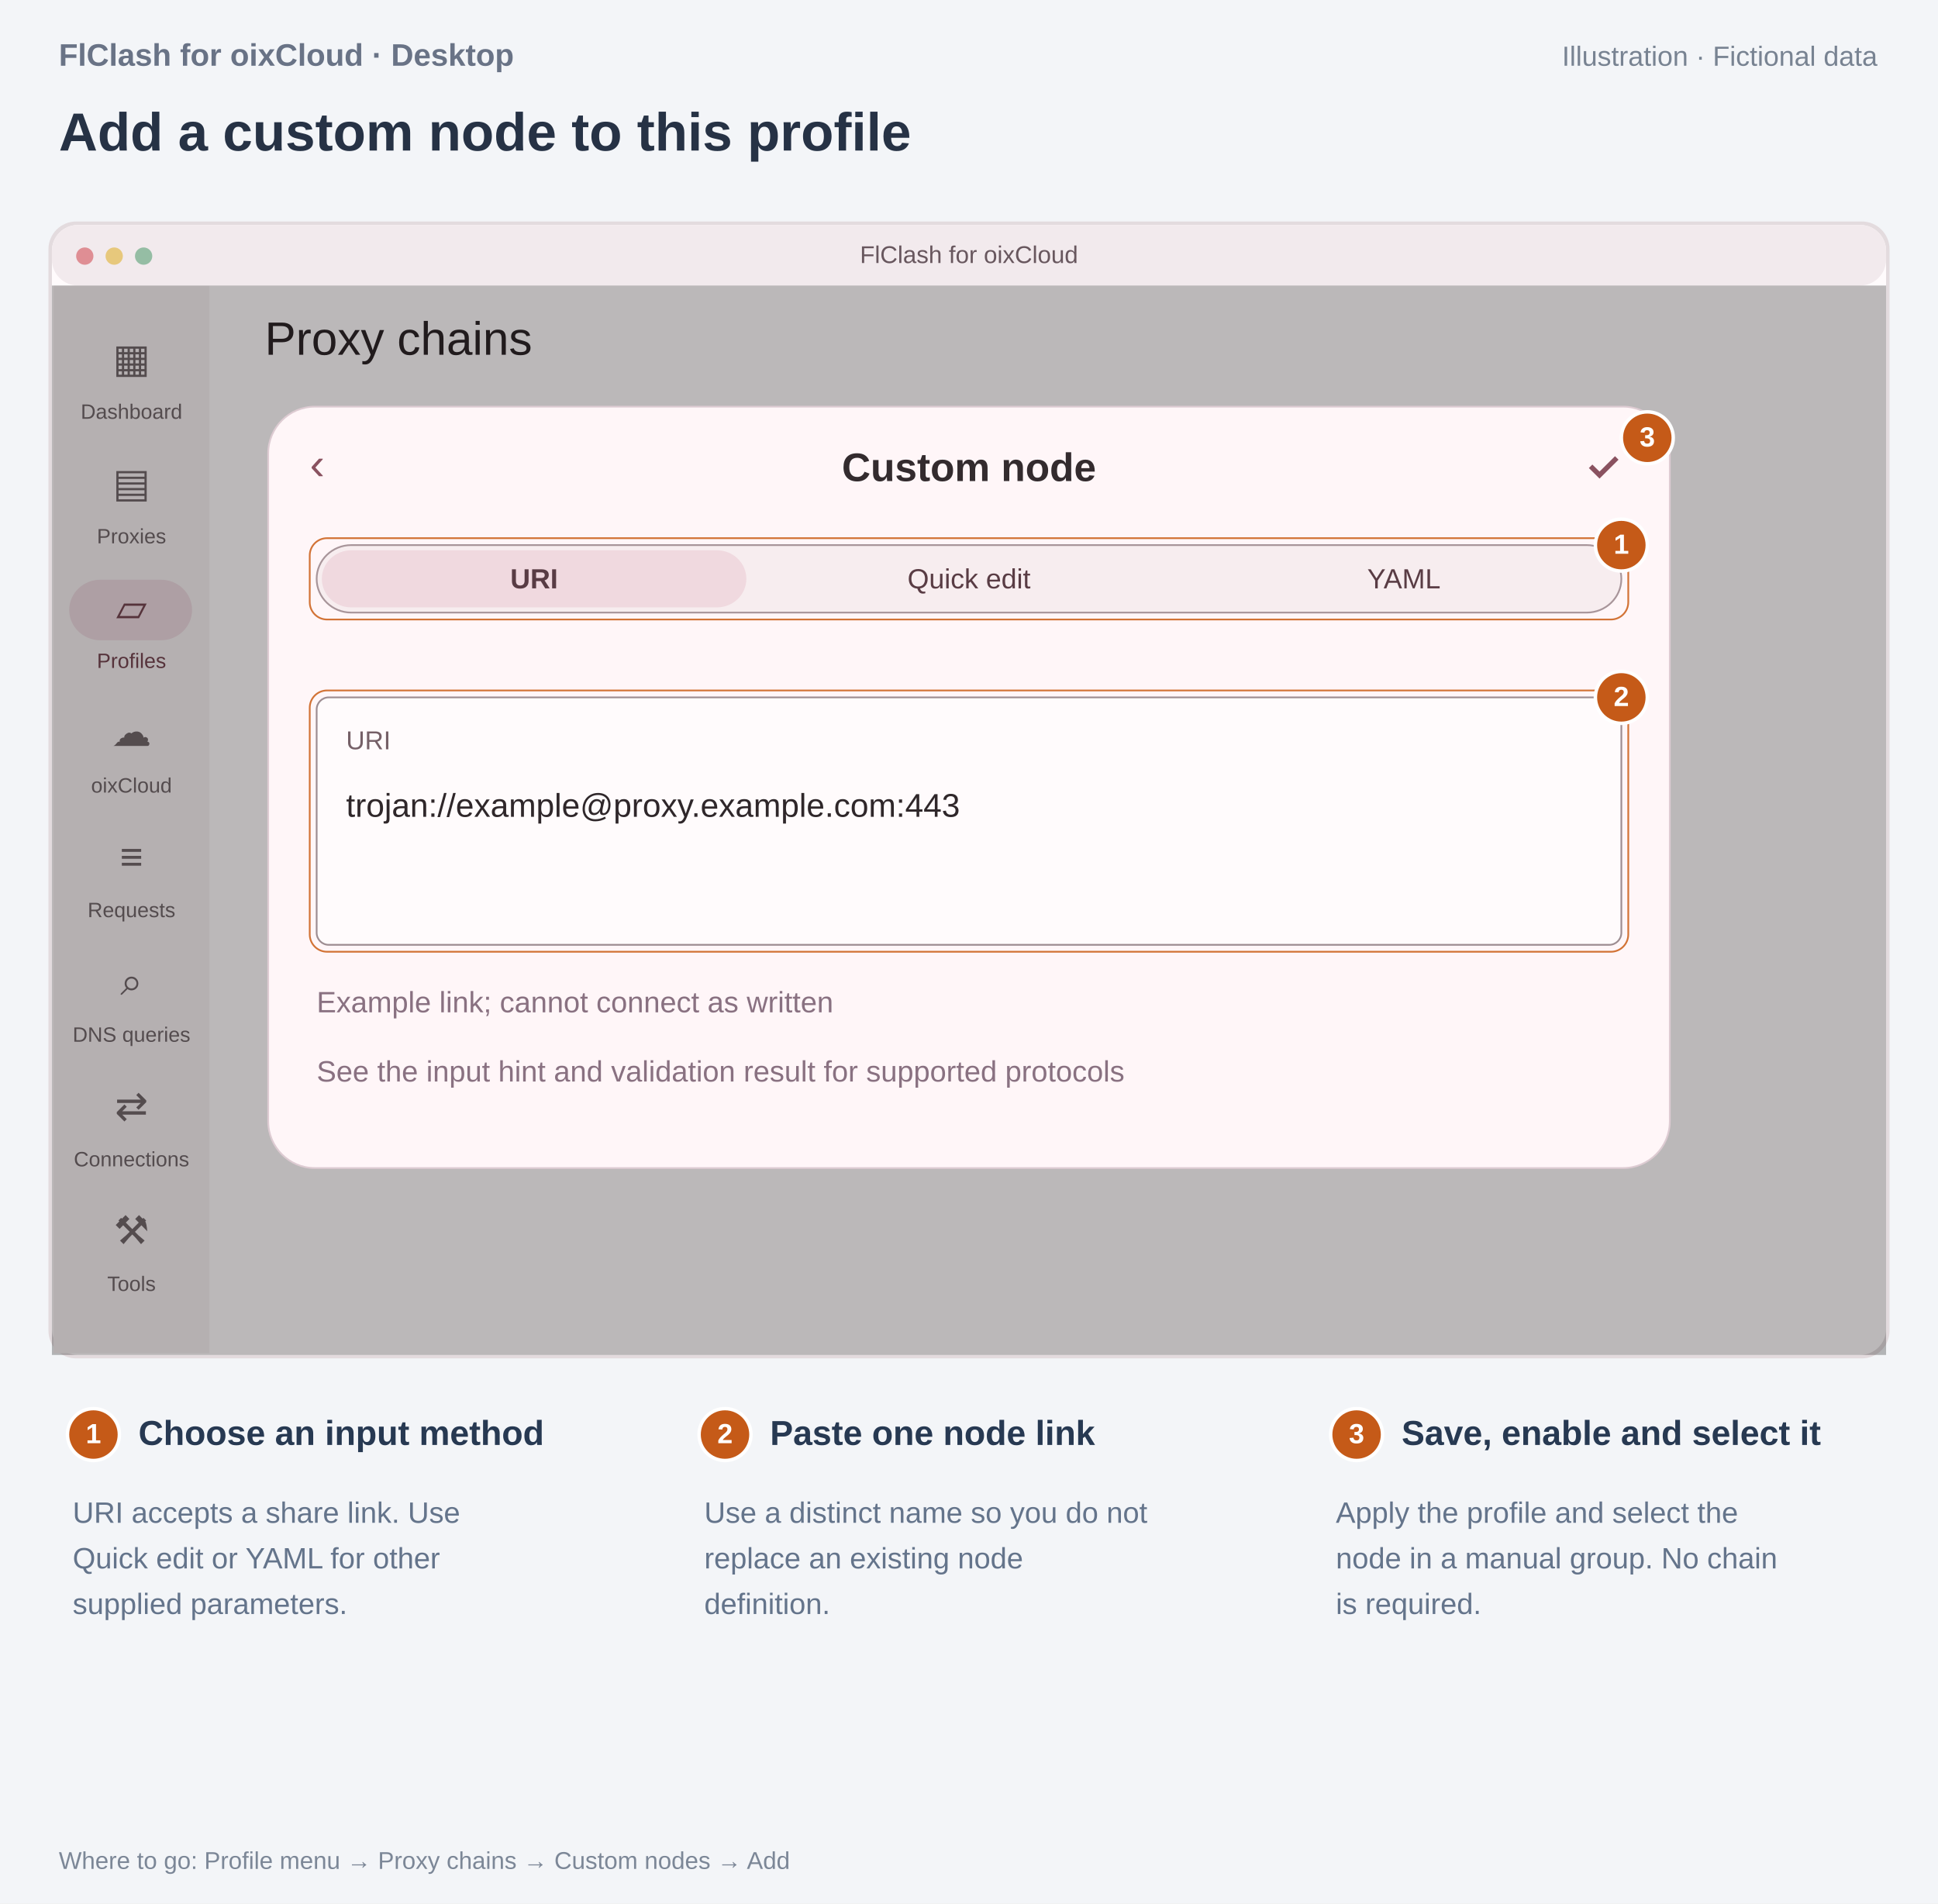
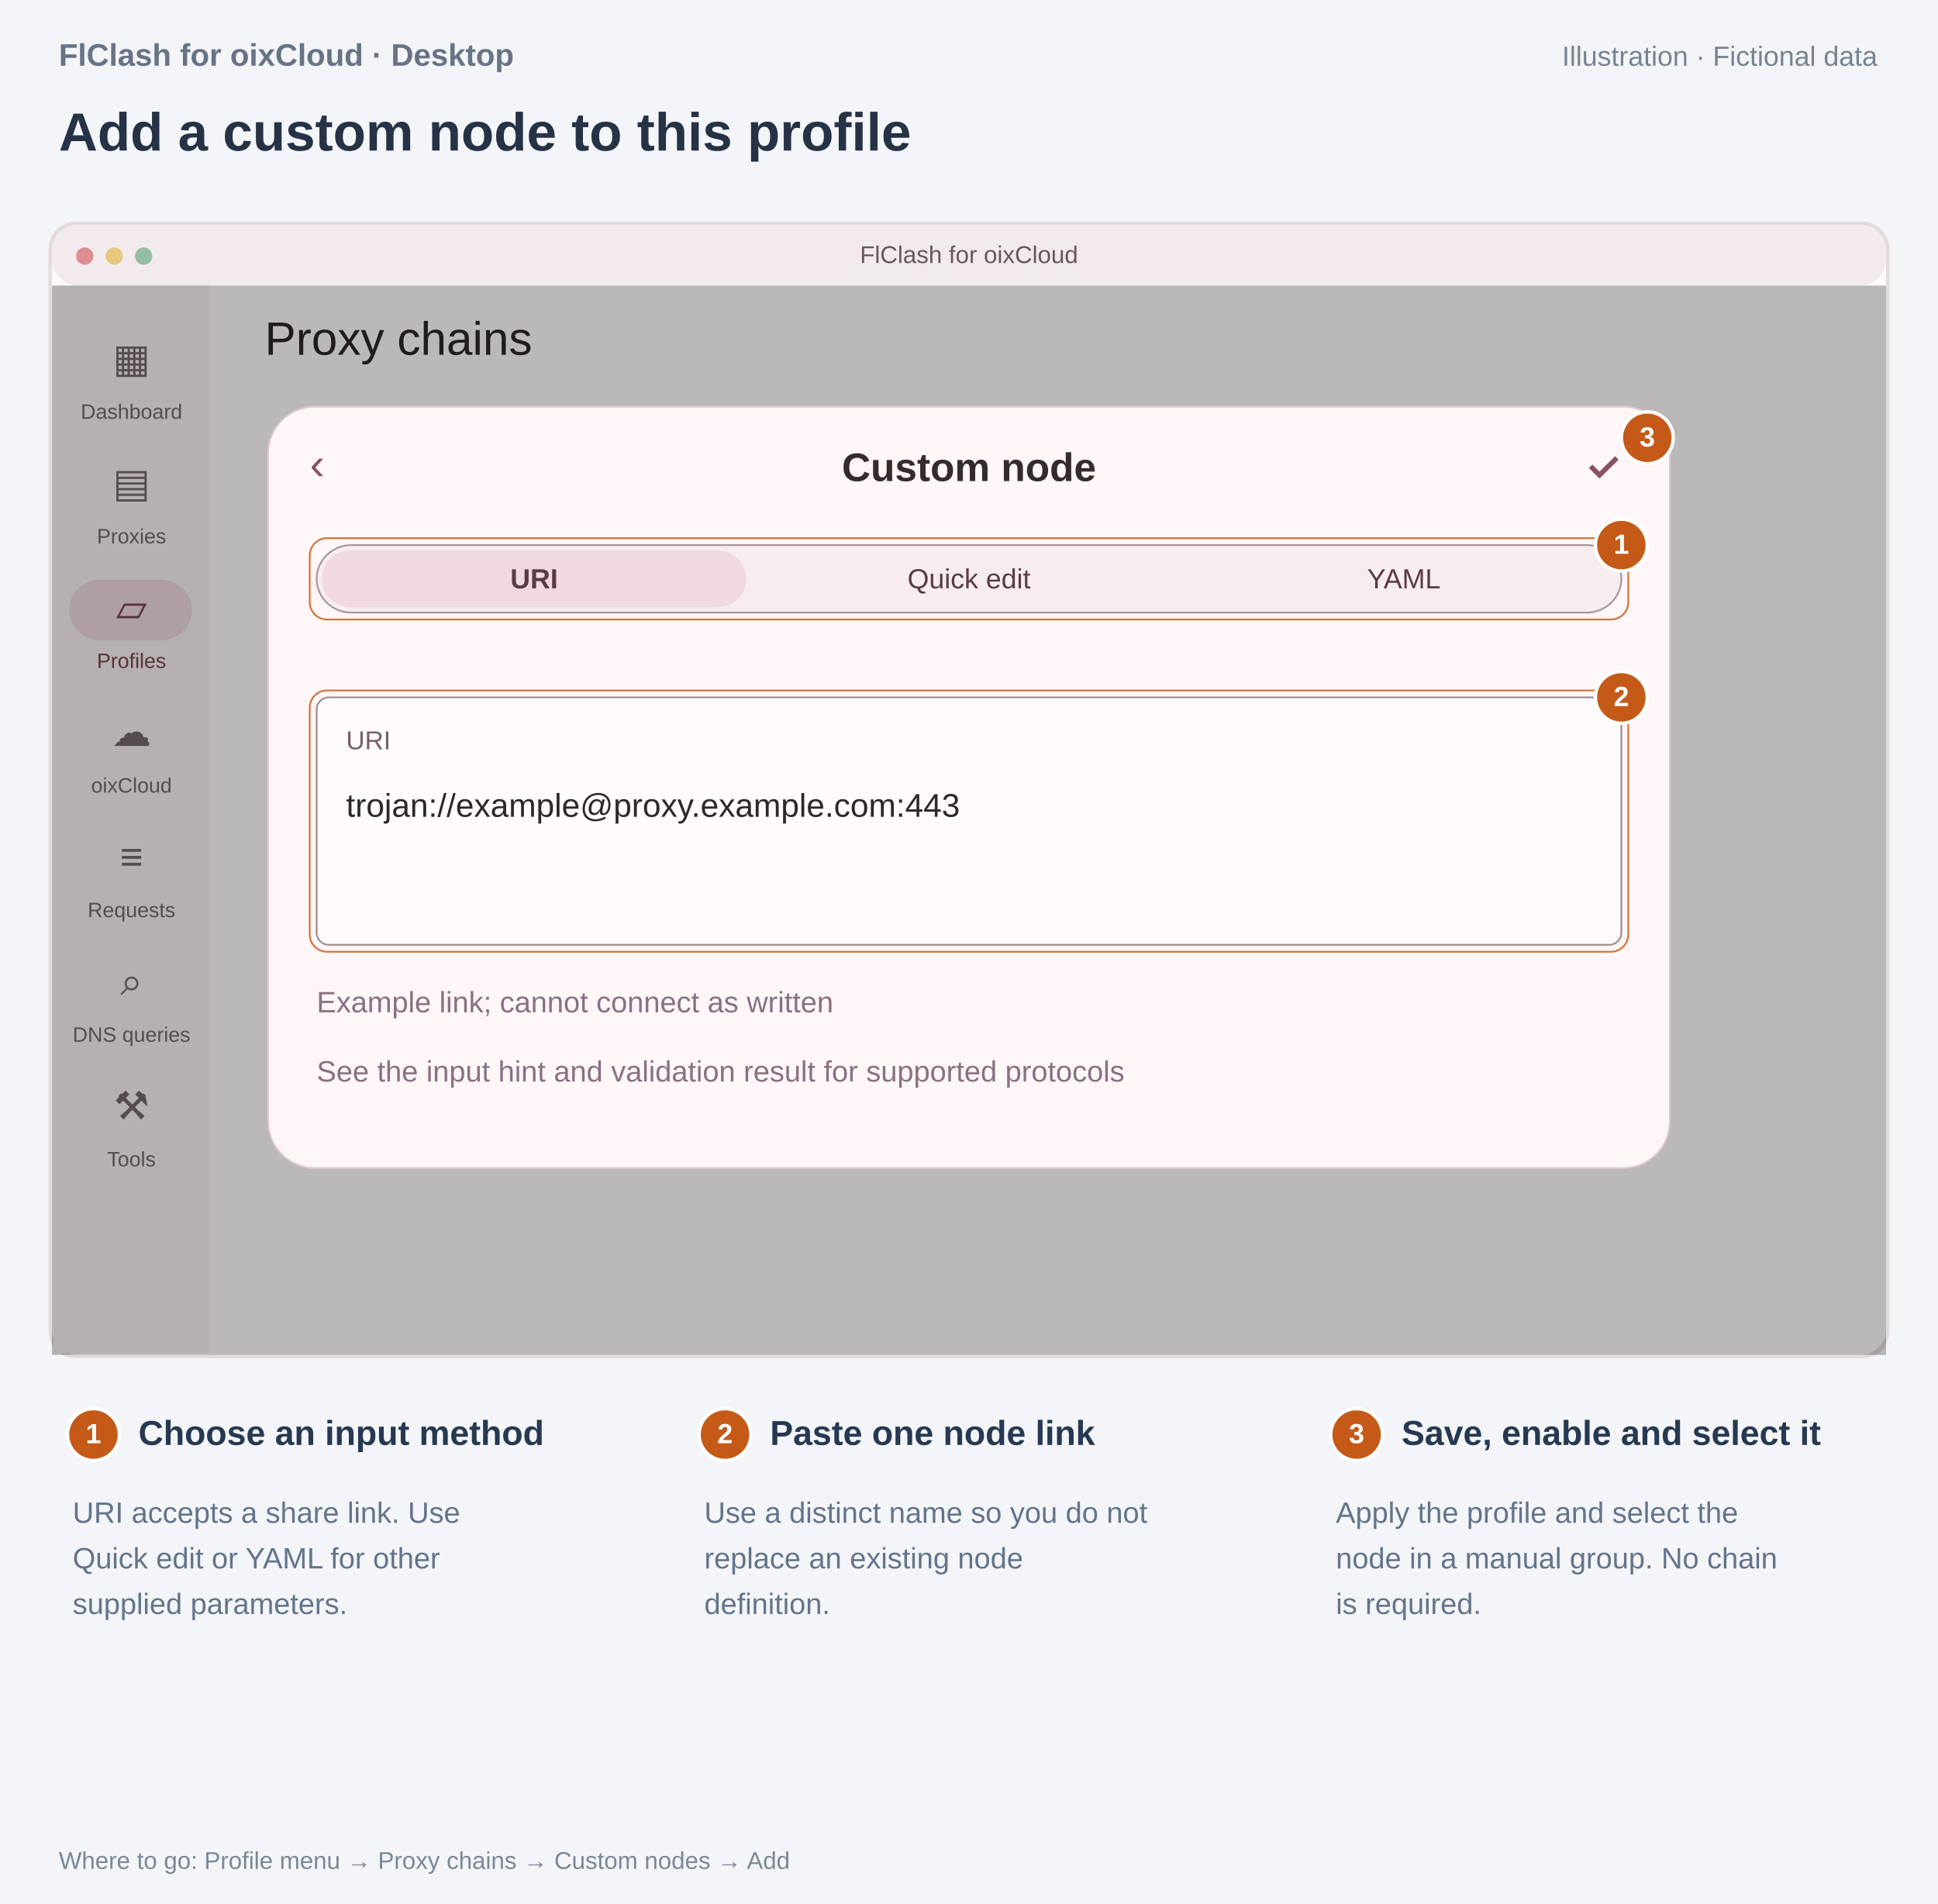
<svg xmlns="http://www.w3.org/2000/svg" width="1120" height="1100" viewBox="0 0 1120 1100" role="img" aria-labelledby="title desc">
  <g font-family="-apple-system,BlinkMacSystemFont,'PingFang SC','Segoe UI',Arial,sans-serif">
    <rect x="0" y="0" width="1120" height="1100" rx="0" fill="#f3f5f8" stroke="none" />
    <text x="34" y="38" font-size="18" fill="#697386" font-weight="600" text-anchor="start">FlClash for oixCloud · Desktop</text>
    <text x="1085" y="38" font-size="16" fill="#788392" font-weight="500" text-anchor="end">Illustration · Fictional data</text>
    <text x="34" y="87" font-size="31" fill="#263245" font-weight="700" text-anchor="start">Add a custom node to this profile</text>
    <rect x="28" y="128" width="1064" height="657" rx="16" fill="#e3dbde" stroke="none" />
    <rect x="30" y="130" width="1060" height="653" rx="15" fill="#fffbfc" stroke="none" />
    <rect x="30" y="130" width="1060" height="35" rx="15" fill="#f2eaed" stroke="none" />
    <circle cx="49" cy="148" r="5" fill="#df8e94" stroke="none" stroke-width="1" />
    <circle cx="66" cy="148" r="5" fill="#e7c87c" stroke="none" stroke-width="1" />
    <circle cx="83" cy="148" r="5" fill="#95bda4" stroke="none" stroke-width="1" />
    <text x="560" y="152" font-size="14" fill="#68575e" font-weight="500" text-anchor="middle">FlClash for oixCloud</text>
    <rect x="31" y="165" width="90" height="617" rx="0" fill="#f7f0f2" stroke="none" />
    <text x="76" y="215" font-size="23" fill="#72676b" font-weight="500" text-anchor="middle">▦</text>
    <text x="76" y="242" font-size="12" fill="#72676b" font-weight="500" text-anchor="middle">Dashboard</text>
    <text x="76" y="287" font-size="23" fill="#72676b" font-weight="500" text-anchor="middle">▤</text>
    <text x="76" y="314" font-size="12" fill="#72676b" font-weight="500" text-anchor="middle">Proxies</text>
    <rect x="40" y="335" width="71" height="35" rx="18" fill="#edd9df" stroke="none" />
    <text x="76" y="359" font-size="23" fill="#754651" font-weight="500" text-anchor="middle">▱</text>
    <text x="76" y="386" font-size="12" fill="#754651" font-weight="500" text-anchor="middle">Profiles</text>
    <text x="76" y="431" font-size="23" fill="#72676b" font-weight="500" text-anchor="middle">☁</text>
    <text x="76" y="458" font-size="12" fill="#72676b" font-weight="500" text-anchor="middle">oixCloud</text>
    <text x="76" y="503" font-size="23" fill="#72676b" font-weight="500" text-anchor="middle">≡</text>
    <text x="76" y="530" font-size="12" fill="#72676b" font-weight="500" text-anchor="middle">Requests</text>
    <text x="76" y="575" font-size="23" fill="#72676b" font-weight="500" text-anchor="middle">⌕</text>
    <text x="76" y="602" font-size="12" fill="#72676b" font-weight="500" text-anchor="middle">DNS queries</text>
-     <text x="76" y="647" font-size="23" fill="#72676b" font-weight="500" text-anchor="middle">⇄</text>
-     <text x="76" y="674" font-size="12" fill="#72676b" font-weight="500" text-anchor="middle">Connections</text>
-     <text x="76" y="719" font-size="23" fill="#72676b" font-weight="500" text-anchor="middle">⚒</text>
-     <text x="76" y="746" font-size="12" fill="#72676b" font-weight="500" text-anchor="middle">Tools</text>
+     <text x="76" y="647" font-size="23" fill="#72676b" font-weight="500" text-anchor="middle">⚒</text>
+     <text x="76" y="674" font-size="12" fill="#72676b" font-weight="500" text-anchor="middle">Tools</text>
    <text x="153" y="205" font-size="27" fill="#2d2528" font-weight="500" text-anchor="start">Proxy chains</text>
    <rect x="30" y="165" width="1060" height="618" rx="0" fill="#00000044" stroke="none" />
    <rect x="155" y="235" width="810" height="440" rx="27" fill="#fff6f8" stroke="#ddcbd2" />
    <text x="179" y="277" font-size="26" fill="#8a5260" font-weight="400" text-anchor="start">‹</text>
    <text x="560" y="278" font-size="23" fill="#332b2e" font-weight="600" text-anchor="middle">Custom node</text>
    <text x="937" y="278" font-size="24" fill="#8a5260" font-weight="600" text-anchor="end">✓</text>
    <circle cx="952" cy="253" r="15" fill="#c55a18" stroke="#fff" stroke-width="2" />
    <text x="952" y="258" font-size="16" fill="#fff" font-weight="700" text-anchor="middle">3</text>
    <rect x="183" y="315" width="754" height="39" rx="20" fill="#f7edef" stroke="#a8959a" />
    <rect x="186" y="318" width="245.333" height="33" rx="17" fill="#f0d9df" stroke="none" />
    <text x="308.667" y="340" font-size="16" fill="#593c44" font-weight="600" text-anchor="middle">URI</text>
    <text x="560" y="340" font-size="16" fill="#593c44" font-weight="400" text-anchor="middle">Quick edit</text>
    <text x="811.333" y="340" font-size="16" fill="#593c44" font-weight="400" text-anchor="middle">YAML</text>
    <rect x="179" y="311" width="762" height="47" rx="10" fill="none" stroke="#d27336" />
    <circle cx="937" cy="315" r="15" fill="#c55a18" stroke="#fff" stroke-width="2" />
    <text x="937" y="320" font-size="16" fill="#fff" font-weight="700" text-anchor="middle">1</text>
    <rect x="183" y="403" width="754" height="143" rx="7" fill="#fffbfc" stroke="#9d8d92" />
    <text x="200" y="433" font-size="15" fill="#756067" font-weight="400" text-anchor="start">URI</text>
    <text x="200" y="472" font-size="19" fill="#2f272a" font-weight="400" text-anchor="start">trojan://example@proxy.example.com:443</text>
    <rect x="179" y="399" width="762" height="151" rx="10" fill="none" stroke="#d27336" />
    <circle cx="937" cy="403" r="15" fill="#c55a18" stroke="#fff" stroke-width="2" />
    <text x="937" y="408" font-size="16" fill="#fff" font-weight="700" text-anchor="middle">2</text>
    <text x="183" y="585" font-size="17" fill="#897181" font-weight="400" text-anchor="start">Example link; cannot connect as written</text>
    <text x="183" y="625" font-size="17" fill="#897181" font-weight="400" text-anchor="start">See the input hint and validation result for supported protocols</text>
    <circle cx="54" cy="829" r="15" fill="#c55a18" stroke="#fff" stroke-width="2" />
    <text x="54" y="834" font-size="16" fill="#fff" font-weight="700" text-anchor="middle">1</text>
    <text x="80" y="835" font-size="20" fill="#273952" font-weight="600" text-anchor="start">Choose an input method</text>
    <text x="42" y="880" font-size="17" fill="#64748b" font-weight="400" text-anchor="start">URI accepts a share link. Use</text>
    <text x="42" y="906.35" font-size="17" fill="#64748b" font-weight="400" text-anchor="start">Quick edit or YAML for other</text>
    <text x="42" y="932.7" font-size="17" fill="#64748b" font-weight="400" text-anchor="start">supplied parameters.</text>
    <circle cx="419" cy="829" r="15" fill="#c55a18" stroke="#fff" stroke-width="2" />
    <text x="419" y="834" font-size="16" fill="#fff" font-weight="700" text-anchor="middle">2</text>
    <text x="445" y="835" font-size="20" fill="#273952" font-weight="600" text-anchor="start">Paste one node link</text>
    <text x="407" y="880" font-size="17" fill="#64748b" font-weight="400" text-anchor="start">Use a distinct name so you do not</text>
    <text x="407" y="906.35" font-size="17" fill="#64748b" font-weight="400" text-anchor="start"> replace an existing node</text>
    <text x="407" y="932.7" font-size="17" fill="#64748b" font-weight="400" text-anchor="start">definition.</text>
    <circle cx="784" cy="829" r="15" fill="#c55a18" stroke="#fff" stroke-width="2" />
    <text x="784" y="834" font-size="16" fill="#fff" font-weight="700" text-anchor="middle">3</text>
    <text x="810" y="835" font-size="20" fill="#273952" font-weight="600" text-anchor="start">Save, enable and select it</text>
    <text x="772" y="880" font-size="17" fill="#64748b" font-weight="400" text-anchor="start">Apply the profile and select the</text>
    <text x="772" y="906.35" font-size="17" fill="#64748b" font-weight="400" text-anchor="start">node in a manual group. No chain</text>
    <text x="772" y="932.7" font-size="17" fill="#64748b" font-weight="400" text-anchor="start">is required.</text>
    <text x="34" y="1080" font-size="14" fill="#7c8797" font-weight="400" text-anchor="start">Where to go: Profile menu → Proxy chains → Custom nodes → Add</text>
  </g>
</svg>
